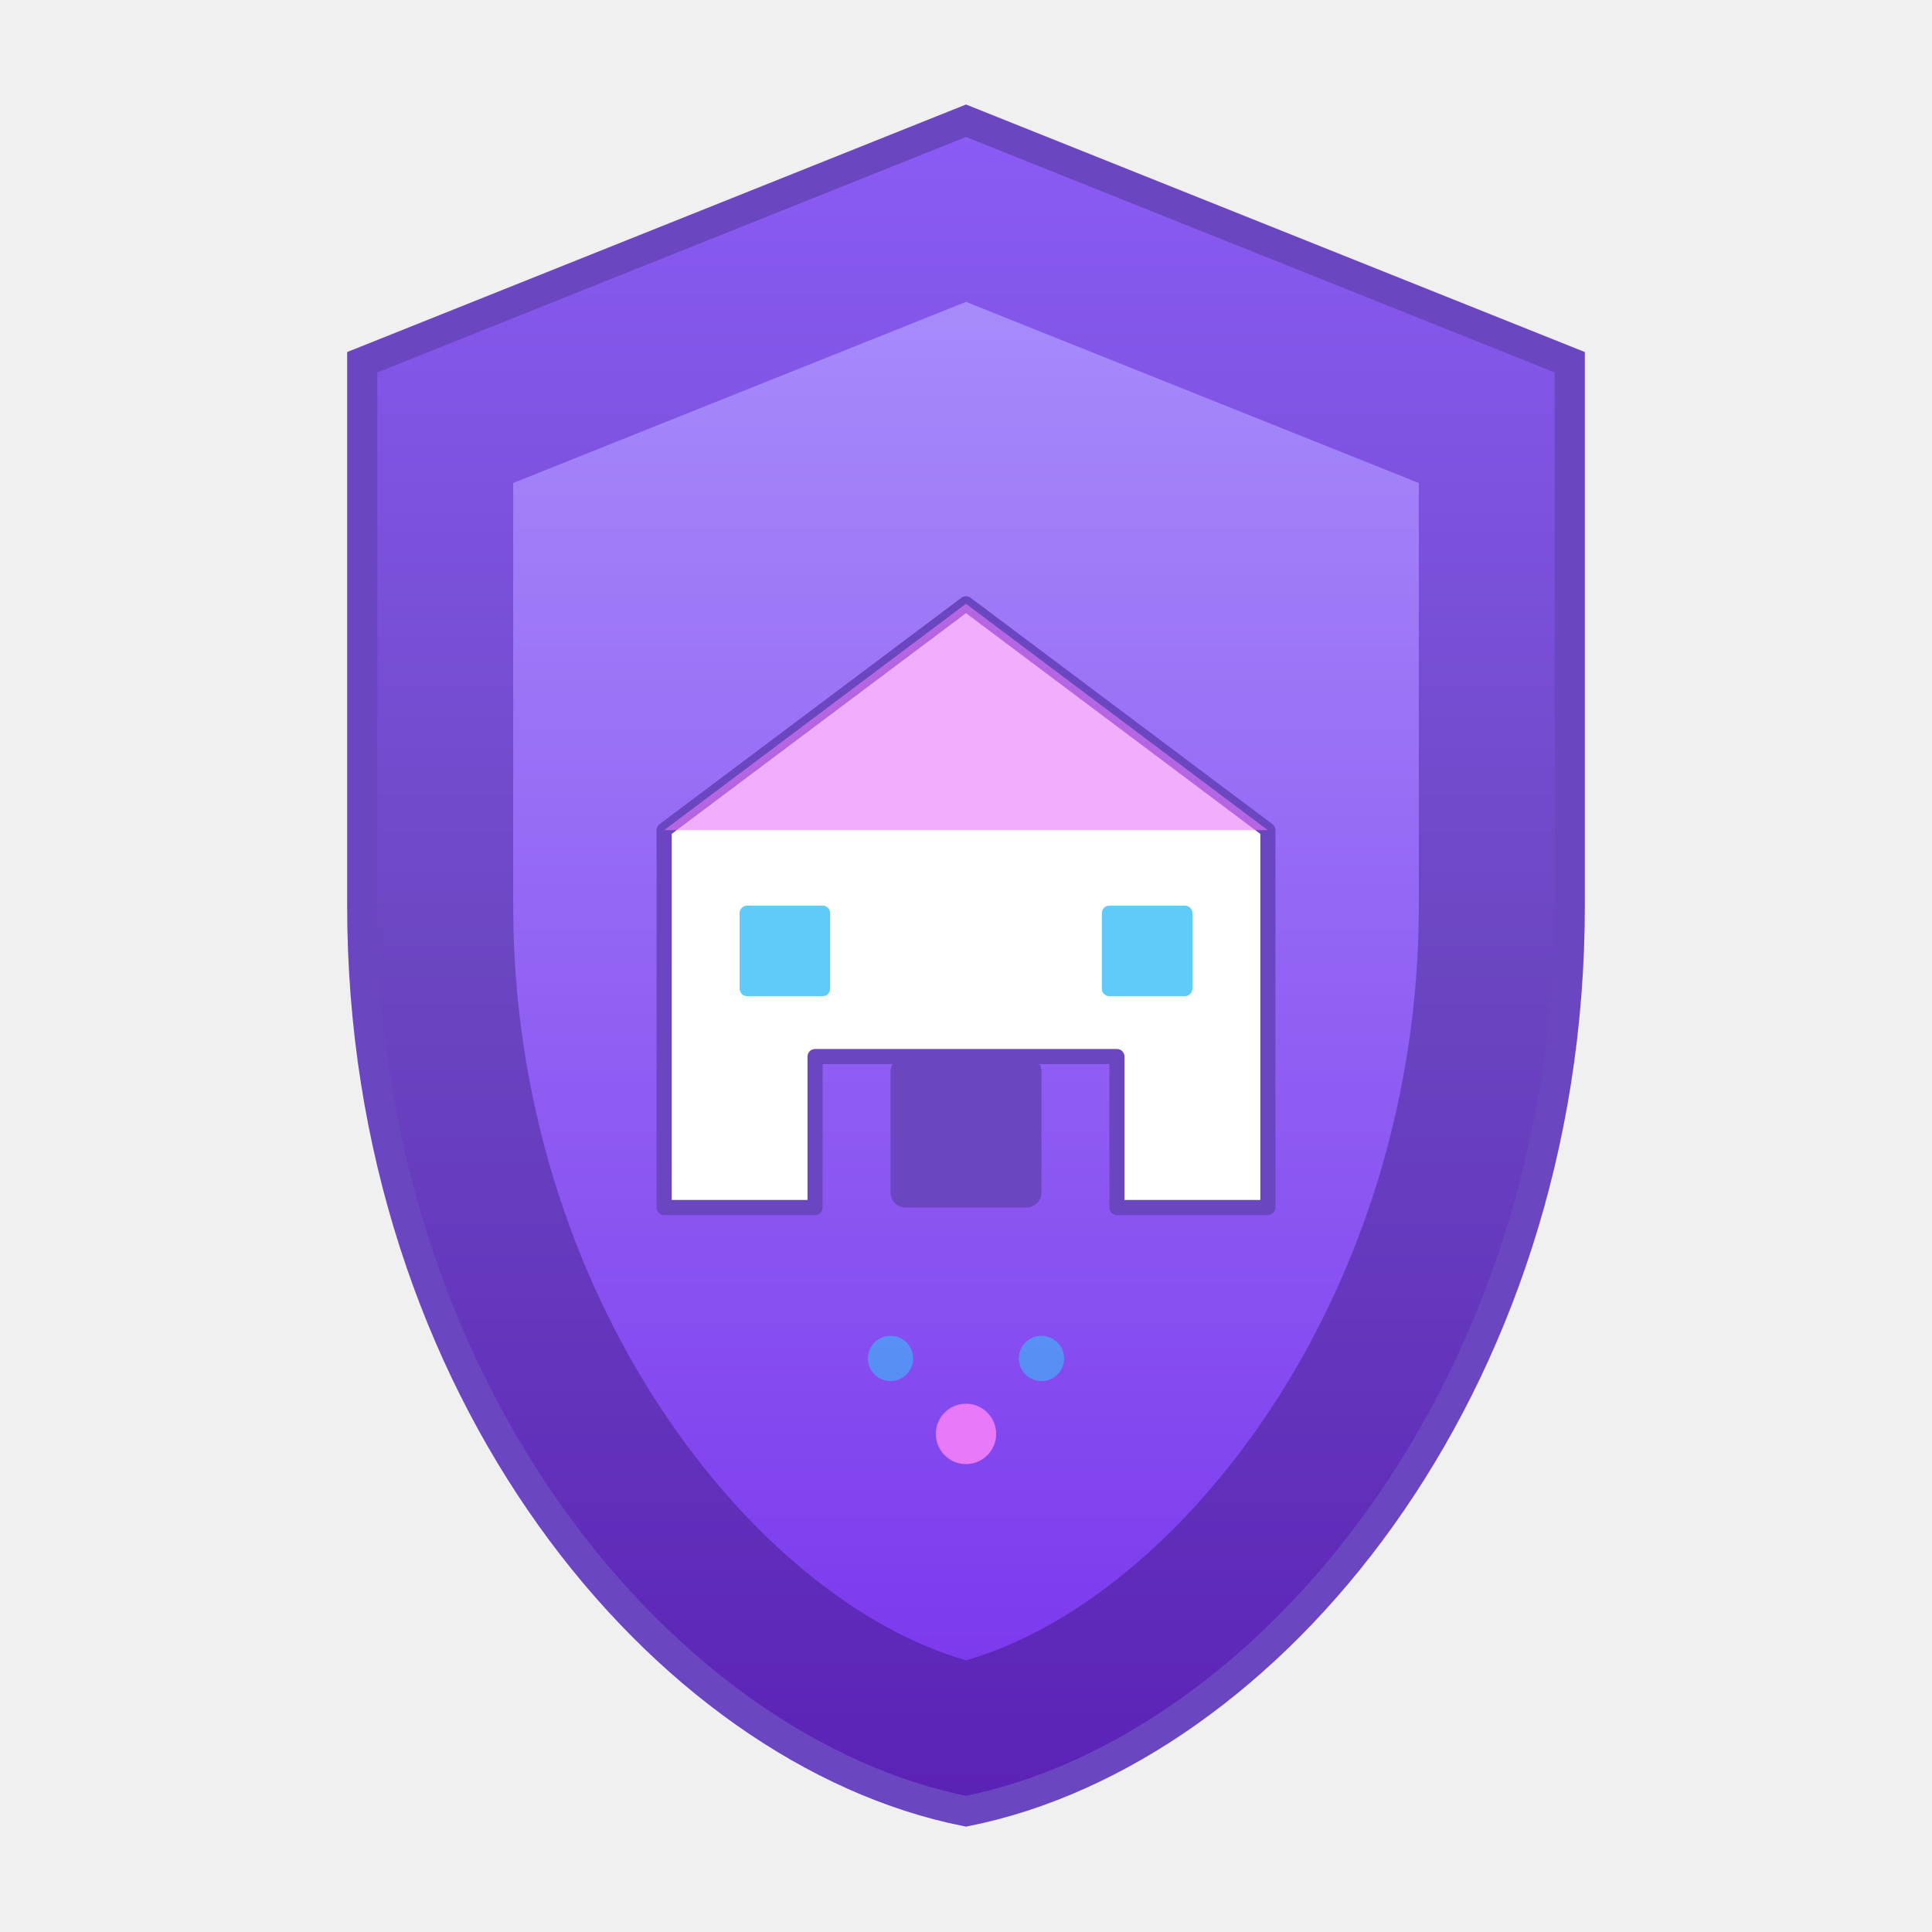
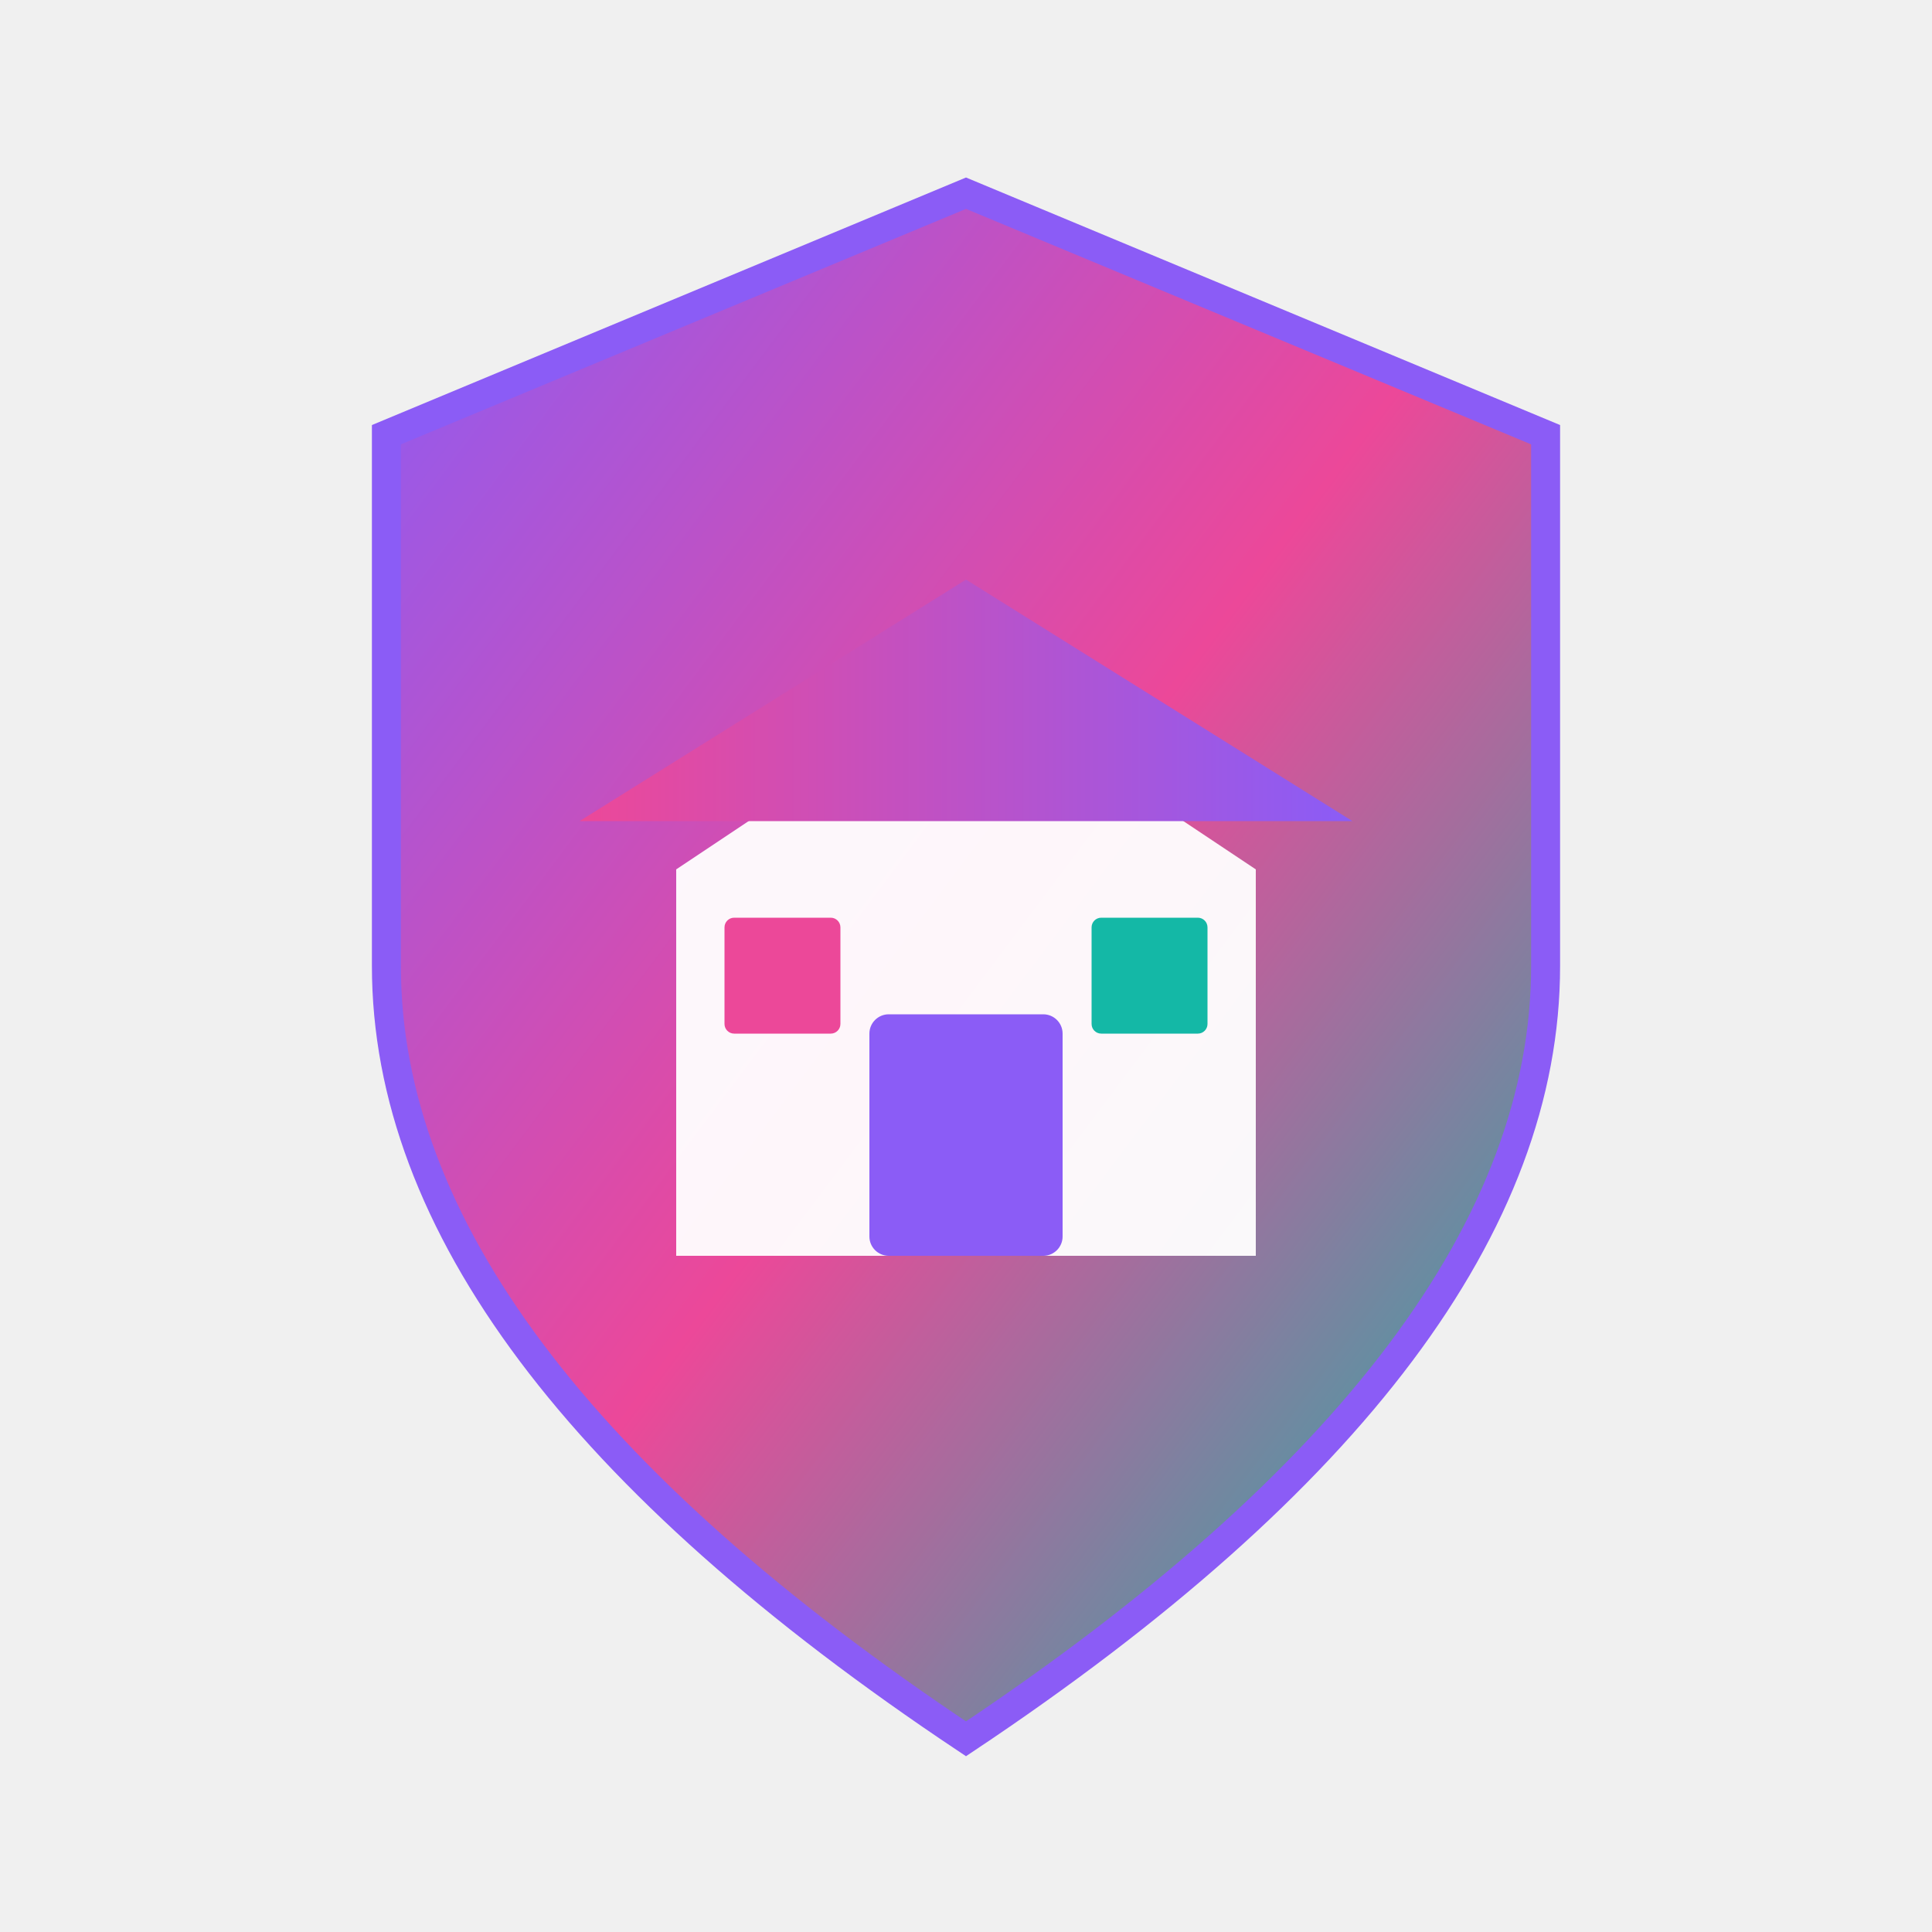
- <svg xmlns="http://www.w3.org/2000/svg" width="512" height="512" viewBox="0 0 512 512" fill="none">
-   <path d="M256 32L96 96V240C96 368 176 464 256 480C336 464 416 368 416 240V96L256 32Z" fill="url(#gradient1)" stroke="#6B46C1" stroke-width="8" />
-   <path d="M256 80L136 128V240C136 344 200 424 256 440C312 424 376 344 376 240V128L256 80Z" fill="url(#gradient2)" />
-   <path d="M256 160L176 220V320H216V280H296V320H336V220L256 160Z" fill="white" stroke="#6B46C1" stroke-width="4" stroke-linejoin="round" />
-   <path d="M256 160L336 220H176L256 160Z" fill="#E879F9" opacity="0.6" />
-   <rect x="236" y="280" width="40" height="40" rx="4" fill="#6B46C1" />
-   <rect x="196" y="240" width="24" height="24" rx="2" fill="#38BDF8" opacity="0.8" />
-   <rect x="292" y="240" width="24" height="24" rx="2" fill="#38BDF8" opacity="0.8" />
-   <circle cx="256" cy="380" r="8" fill="#E879F9" />
-   <circle cx="236" cy="360" r="6" fill="#38BDF8" opacity="0.6" />
-   <circle cx="276" cy="360" r="6" fill="#38BDF8" opacity="0.6" />
+ <svg xmlns="http://www.w3.org/2000/svg" viewBox="0 0 200 200" fill="none">
+   <path d="M100 20 L160 45 L160 100 Q160 140 100 180 Q40 140 40 100 L40 45 Z" fill="url(#shieldGradient)" stroke="#8b5cf6" stroke-width="3" />
+   <path d="M100 70 L130 90 L130 130 L70 130 L70 90 Z" fill="white" opacity="0.95" />
+   <path d="M100 60 L140 85 L60 85 Z" fill="url(#roofGradient)" />
+   <rect x="90" y="105" width="20" height="25" fill="#8b5cf6" rx="2" />
+   <rect x="75" y="95" width="12" height="12" fill="#ec4899" rx="1" />
+   <rect x="113" y="95" width="12" height="12" fill="#14b8a6" rx="1" />
  <defs>
-     <linearGradient id="gradient1" x1="256" y1="32" x2="256" y2="480" gradientUnits="userSpaceOnUse">
-       <stop offset="0%" stop-color="#8B5CF6" />
-       <stop offset="50%" stop-color="#6B46C1" />
-       <stop offset="100%" stop-color="#5B21B6" />
+     <linearGradient id="shieldGradient" x1="0%" y1="0%" x2="100%" y2="100%">
+       <stop offset="0%" style="stop-color:#8b5cf6;stop-opacity:1" />
+       <stop offset="50%" style="stop-color:#ec4899;stop-opacity:1" />
+       <stop offset="100%" style="stop-color:#14b8a6;stop-opacity:1" />
    </linearGradient>
-     <linearGradient id="gradient2" x1="256" y1="80" x2="256" y2="440" gradientUnits="userSpaceOnUse">
-       <stop offset="0%" stop-color="#A78BFA" />
-       <stop offset="100%" stop-color="#7C3AED" />
+     <linearGradient id="roofGradient" x1="0%" y1="0%" x2="100%" y2="0%">
+       <stop offset="0%" style="stop-color:#ec4899;stop-opacity:1" />
+       <stop offset="100%" style="stop-color:#8b5cf6;stop-opacity:1" />
    </linearGradient>
  </defs>
</svg>
